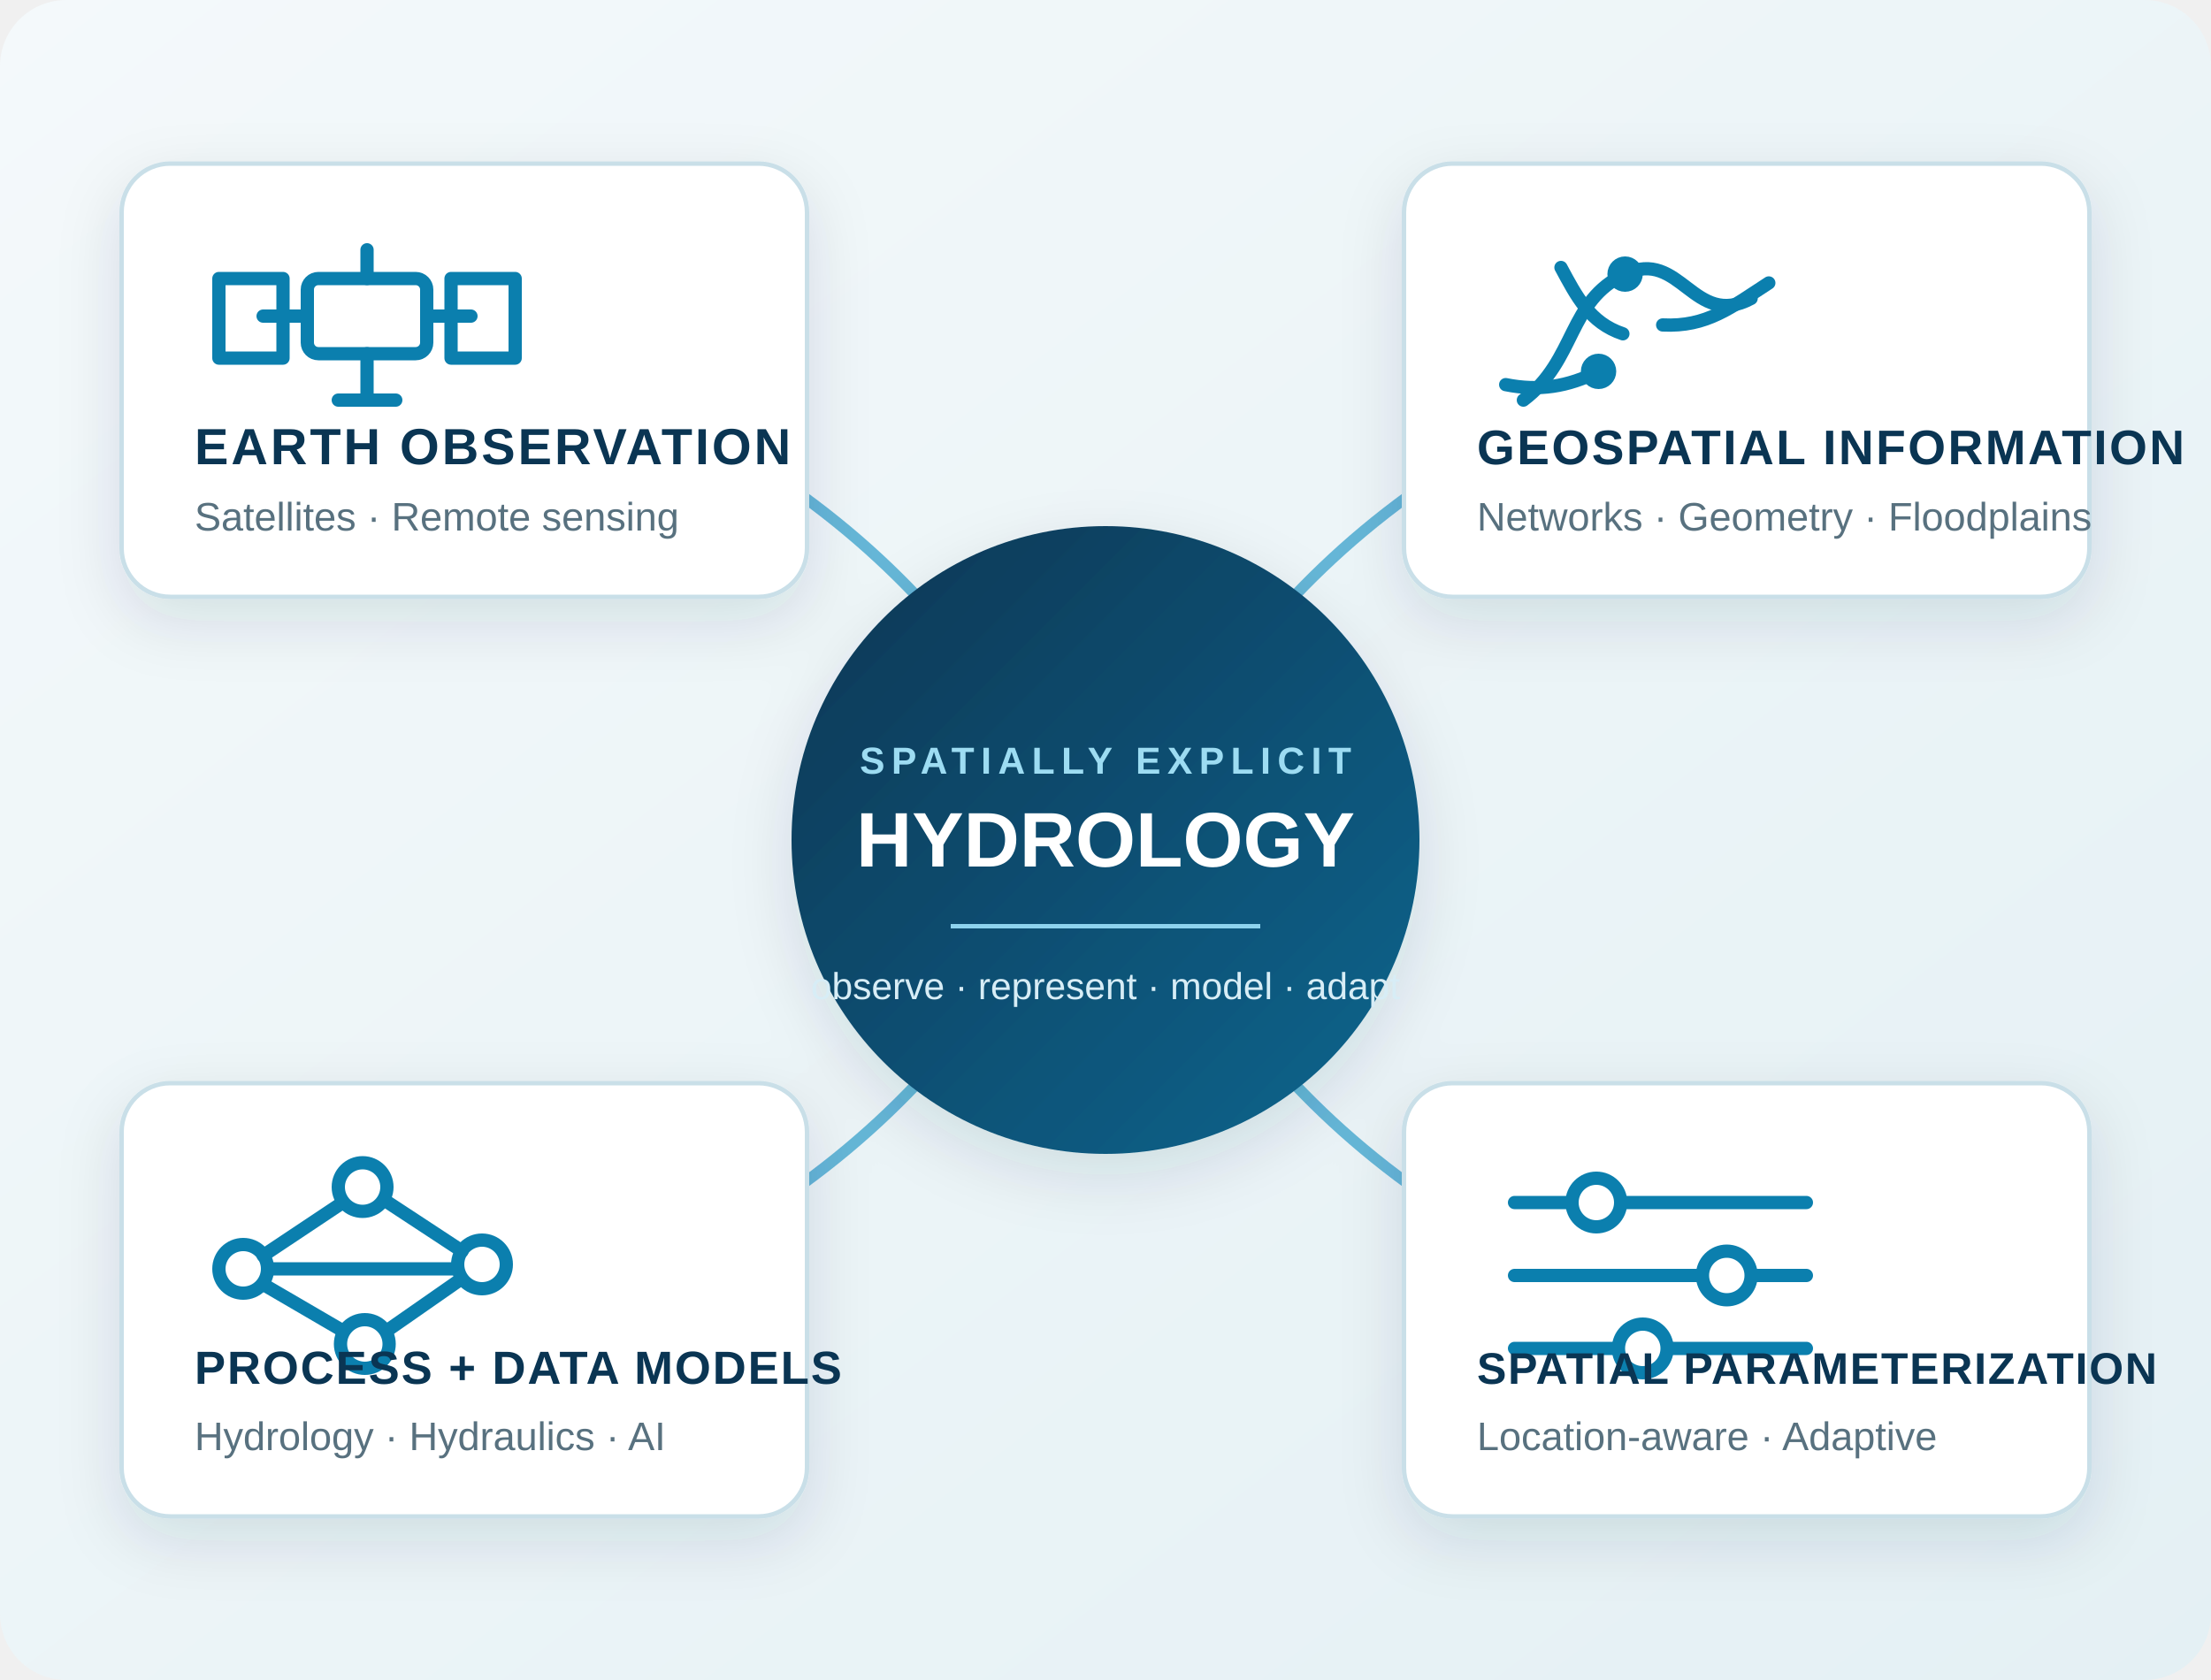
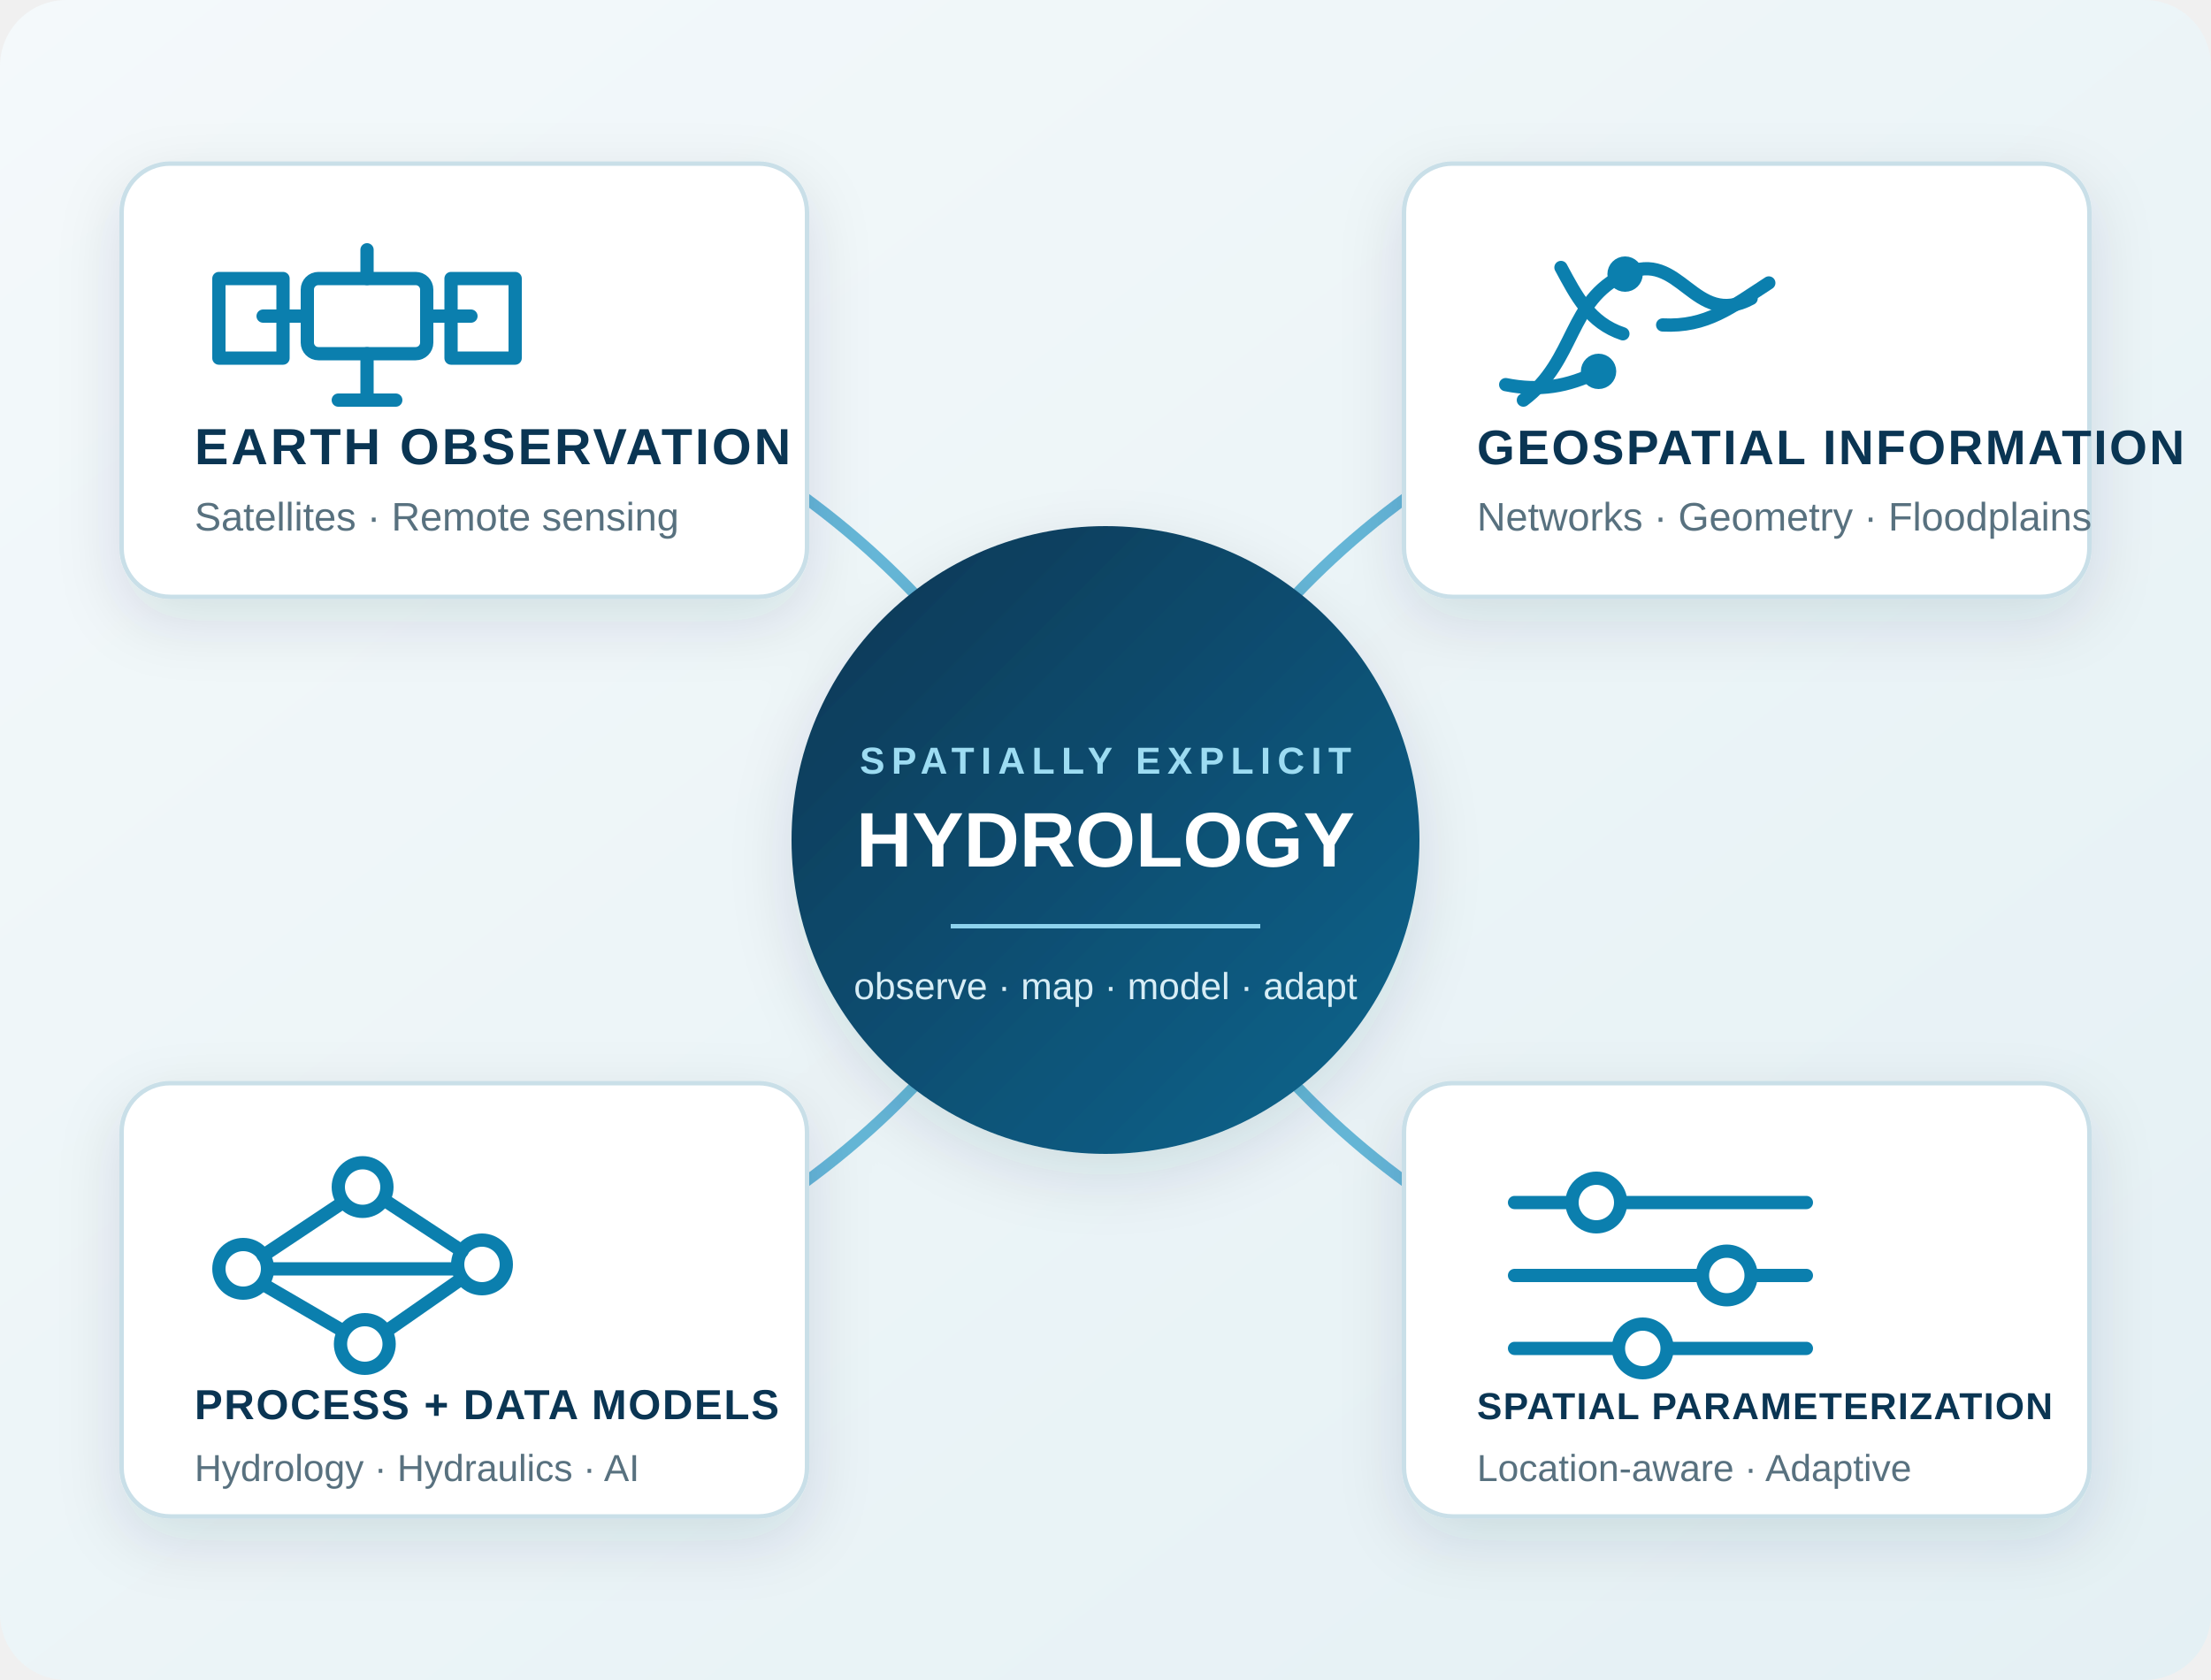
<svg xmlns="http://www.w3.org/2000/svg" viewBox="0 0 1000 760" role="img" aria-labelledby="title desc">
  <defs>
    <linearGradient id="bg" x1="0" y1="0" x2="1" y2="1">
      <stop offset="0" stop-color="#f4f9fb" />
      <stop offset="1" stop-color="#e4f0f4" />
    </linearGradient>
    <linearGradient id="core" x1="0" y1="0" x2="1" y2="1">
      <stop offset="0" stop-color="#073653" />
      <stop offset="1" stop-color="#0b668f" />
    </linearGradient>
    <marker id="arrow" viewBox="0 0 10 10" refX="8" refY="5" markerWidth="7" markerHeight="7" orient="auto-start-reverse">
      <path d="M0 0L10 5L0 10Z" fill="#65b6d7" />
    </marker>
    <filter id="shadow" x="-20%" y="-20%" width="140%" height="140%">
      <feDropShadow dx="0" dy="10" stdDeviation="14" flood-color="#062a47" flood-opacity=".12" />
    </filter>
  </defs>
  <rect width="1000" height="760" rx="30" fill="url(#bg)" />
  <path d="M310 191C390 235 424 277 462 327M690 191C610 235 576 277 538 327M310 569C390 525 424 483 462 433M690 569C610 525 576 483 538 433" fill="none" stroke="#65b6d7" stroke-width="5" stroke-linecap="round" marker-end="url(#arrow)" />
  <g filter="url(#shadow)">
    <rect x="55" y="74" width="310" height="196" rx="22" fill="#fff" stroke="#c9dfe8" stroke-width="2" />
    <rect x="635" y="74" width="310" height="196" rx="22" fill="#fff" stroke="#c9dfe8" stroke-width="2" />
    <rect x="55" y="490" width="310" height="196" rx="22" fill="#fff" stroke="#c9dfe8" stroke-width="2" />
    <rect x="635" y="490" width="310" height="196" rx="22" fill="#fff" stroke="#c9dfe8" stroke-width="2" />
    <circle cx="500" cy="380" r="142" fill="url(#core)" />
  </g>
  <g transform="translate(88 104)" fill="none" stroke="#0b7fae" stroke-width="6" stroke-linecap="round" stroke-linejoin="round">
    <rect x="51" y="22" width="54" height="34" rx="5" />
    <path d="M78 9V22M78 56V77M31 39H51M105 39H125" />
    <path d="M11 22H40V58H11zM116 22H145V58H116z" />
    <path d="M65 77h26" />
  </g>
  <text x="88" y="210" fill="#0a3553" font-family="Arial, sans-serif" font-size="23" font-weight="700" letter-spacing="1.2">EARTH OBSERVATION</text>
  <text x="88" y="240" fill="#58717f" font-family="Arial, sans-serif" font-size="18">Satellites · Remote sensing</text>
  <g transform="translate(670 103)" fill="none" stroke="#0b7fae" stroke-width="6" stroke-linecap="round" stroke-linejoin="round">
    <path d="M19 78C43 60 39 33 65 21c25-12 31 25 57 11" />
    <path d="M64 48C49 43 43 31 36 18M82 44c20 1 31-8 48-19M53 65c-14 7-27 9-42 6" />
    <circle cx="65" cy="21" r="5" fill="#0b7fae" />
    <circle cx="53" cy="65" r="5" fill="#0b7fae" />
  </g>
  <text x="668" y="210" fill="#0a3553" font-family="Arial, sans-serif" font-size="22" font-weight="700" letter-spacing="1">GEOSPATIAL INFORMATION</text>
  <text x="668" y="240" fill="#58717f" font-family="Arial, sans-serif" font-size="18">Networks · Geometry · Floodplains</text>
  <g transform="translate(88 520)" fill="none" stroke="#0b7fae" stroke-width="6" stroke-linecap="round" stroke-linejoin="round">
    <circle cx="22" cy="54" r="11" />
    <circle cx="76" cy="17" r="11" />
    <circle cx="130" cy="52" r="11" />
    <circle cx="77" cy="88" r="11" />
    <path d="M31 48L67 24M86 23l35 23M120 59L87 82M67 82L31 61M33 54h86" />
  </g>
-   <text x="88" y="626" fill="#0a3553" font-family="Arial, sans-serif" font-size="21" font-weight="700" letter-spacing=".8">PROCESS + DATA MODELS</text>
-   <text x="88" y="656" fill="#58717f" font-family="Arial, sans-serif" font-size="18">Hydrology · Hydraulics · AI</text>
+   <text x="88" y="642" fill="#0a3553" font-family="Arial, sans-serif" font-size="19" font-weight="700" letter-spacing=".7">PROCESS + DATA MODELS</text>
+   <text x="88" y="670" fill="#58717f" font-family="Arial, sans-serif" font-size="17">Hydrology · Hydraulics · AI</text>
  <g transform="translate(670 520)" fill="none" stroke="#0b7fae" stroke-width="6" stroke-linecap="round" stroke-linejoin="round">
    <path d="M15 24h132M15 57h132M15 90h132" />
    <circle cx="52" cy="24" r="11" fill="#fff" />
    <circle cx="111" cy="57" r="11" fill="#fff" />
    <circle cx="73" cy="90" r="11" fill="#fff" />
  </g>
-   <text x="668" y="626" fill="#0a3553" font-family="Arial, sans-serif" font-size="20" font-weight="700" letter-spacing=".7">SPATIAL PARAMETERIZATION</text>
-   <text x="668" y="656" fill="#58717f" font-family="Arial, sans-serif" font-size="18">Location-aware · Adaptive</text>
+   <text x="668" y="642" fill="#0a3553" font-family="Arial, sans-serif" font-size="17" font-weight="700" letter-spacing=".55">SPATIAL PARAMETERIZATION</text>
+   <text x="668" y="670" fill="#58717f" font-family="Arial, sans-serif" font-size="17">Location-aware · Adaptive</text>
  <g text-anchor="middle" font-family="Arial, sans-serif">
    <text x="500" y="350" fill="#9ddcf2" font-size="17" font-weight="700" letter-spacing="3">SPATIALLY EXPLICIT</text>
    <text x="500" y="392" fill="#fff" font-size="35" font-weight="700">HYDROLOGY</text>
    <path d="M430 419H570" stroke="#8ed3ee" stroke-width="2" />
-     <text x="500" y="452" fill="#d7edf6" font-size="17">observe · represent · model · adapt</text>
+     <text x="500" y="452" fill="#d7edf6" font-size="17">observe · map · model · adapt</text>
  </g>
</svg>
